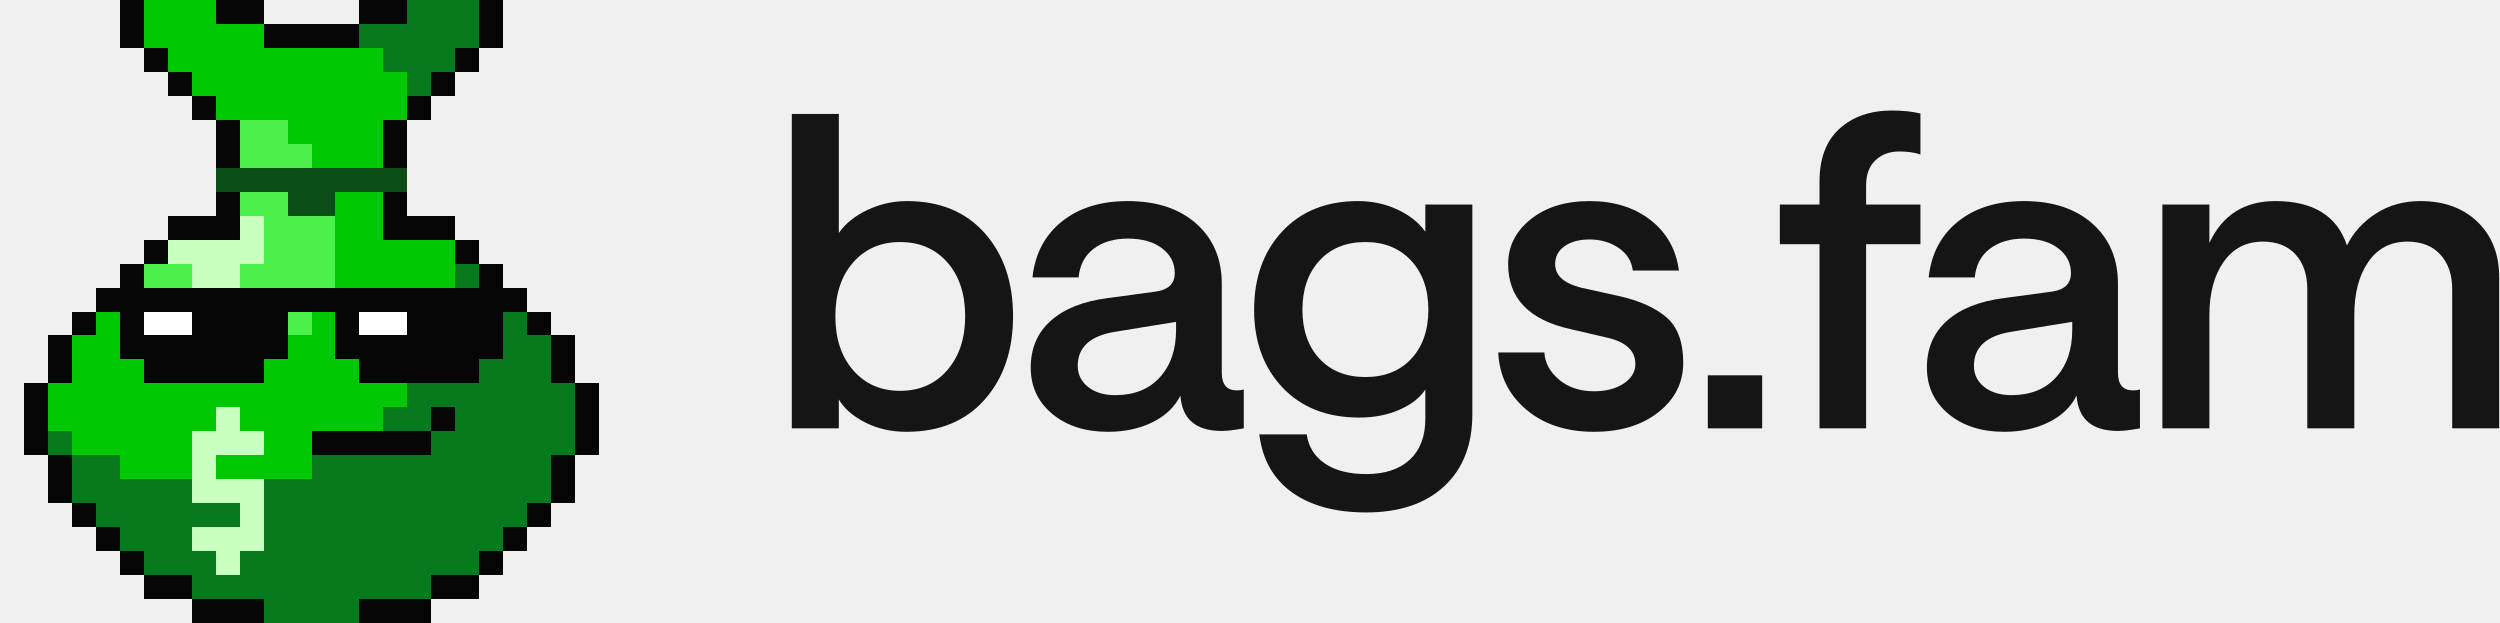
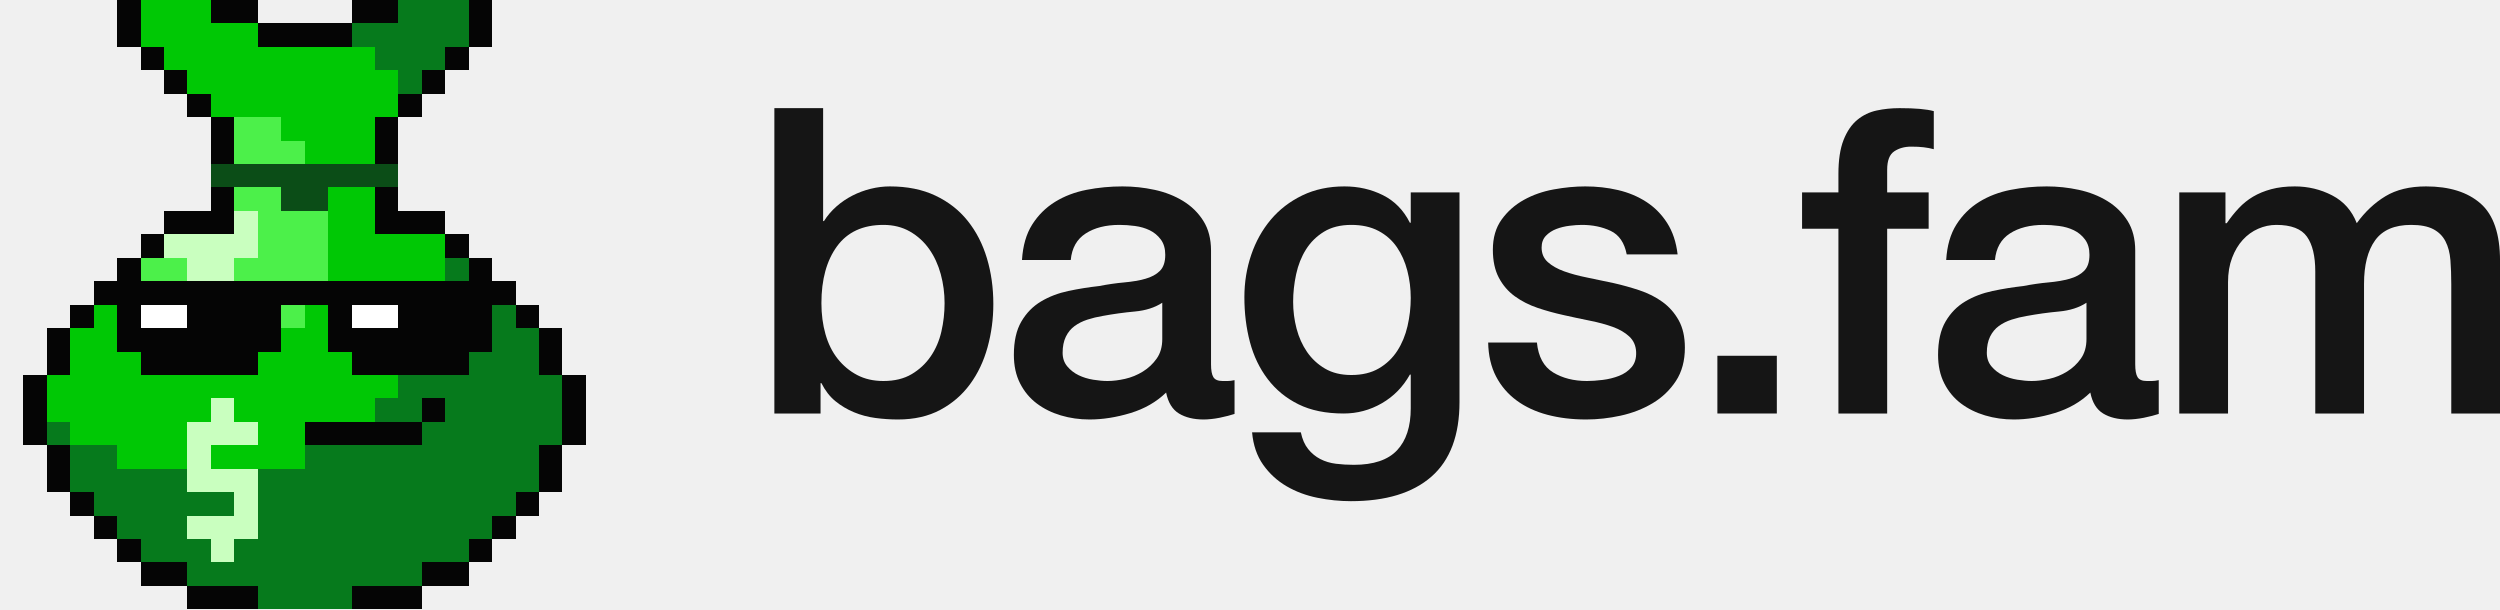
- <svg xmlns="http://www.w3.org/2000/svg" width="124.4" height="31.0" viewBox="0 -5.50 124.4 31.0" role="img" aria-label="bags.fam">
+ <svg xmlns="http://www.w3.org/2000/svg" width="127.2" height="31.0" viewBox="0 -5.50 127.2 31.0" role="img" aria-label="bags.fam">
  <g transform="translate(0,-5.50) scale(0.9688) translate(-4,-4.5)">
    <g transform="translate(4,4.5) scale(1.23077)" shape-rendering="crispEdges">
      <rect x="5" y="0" width="1" height="1" fill="#050505" />
      <rect x="6" y="0" width="3" height="1" fill="#00c805" />
      <rect x="9" y="0" width="2" height="1" fill="#050505" />
      <rect x="15" y="0" width="2" height="1" fill="#050505" />
      <rect x="17" y="0" width="3" height="1" fill="#067a1c" />
      <rect x="20" y="0" width="1" height="1" fill="#050505" />
      <rect x="5" y="1" width="1" height="1" fill="#050505" />
      <rect x="6" y="1" width="5" height="1" fill="#00c805" />
      <rect x="11" y="1" width="4" height="1" fill="#050505" />
      <rect x="15" y="1" width="5" height="1" fill="#067a1c" />
      <rect x="20" y="1" width="1" height="1" fill="#050505" />
      <rect x="6" y="2" width="1" height="1" fill="#050505" />
      <rect x="7" y="2" width="9" height="1" fill="#00c805" />
      <rect x="16" y="2" width="3" height="1" fill="#067a1c" />
      <rect x="19" y="2" width="1" height="1" fill="#050505" />
      <rect x="7" y="3" width="1" height="1" fill="#050505" />
      <rect x="8" y="3" width="9" height="1" fill="#00c805" />
      <rect x="17" y="3" width="1" height="1" fill="#067a1c" />
      <rect x="18" y="3" width="1" height="1" fill="#050505" />
      <rect x="8" y="4" width="1" height="1" fill="#050505" />
      <rect x="9" y="4" width="8" height="1" fill="#00c805" />
      <rect x="17" y="4" width="1" height="1" fill="#050505" />
      <rect x="9" y="5" width="1" height="1" fill="#050505" />
      <rect x="10" y="5" width="2" height="1" fill="#4cf04a" />
      <rect x="12" y="5" width="4" height="1" fill="#00c805" />
      <rect x="16" y="5" width="1" height="1" fill="#050505" />
      <rect x="9" y="6" width="1" height="1" fill="#050505" />
      <rect x="10" y="6" width="3" height="1" fill="#4cf04a" />
      <rect x="13" y="6" width="3" height="1" fill="#00c805" />
      <rect x="16" y="6" width="1" height="1" fill="#050505" />
      <rect x="9" y="7" width="8" height="1" fill="#0b4d17" />
      <rect x="9" y="8" width="1" height="1" fill="#050505" />
      <rect x="10" y="8" width="2" height="1" fill="#4cf04a" />
      <rect x="12" y="8" width="2" height="1" fill="#0b4d17" />
      <rect x="14" y="8" width="2" height="1" fill="#00c805" />
      <rect x="16" y="8" width="1" height="1" fill="#050505" />
      <rect x="7" y="9" width="3" height="1" fill="#050505" />
      <rect x="10" y="9" width="1" height="1" fill="#c9ffbf" />
      <rect x="11" y="9" width="3" height="1" fill="#4cf04a" />
      <rect x="14" y="9" width="2" height="1" fill="#00c805" />
      <rect x="16" y="9" width="3" height="1" fill="#050505" />
      <rect x="6" y="10" width="1" height="1" fill="#050505" />
      <rect x="7" y="10" width="4" height="1" fill="#c9ffbf" />
      <rect x="11" y="10" width="3" height="1" fill="#4cf04a" />
      <rect x="14" y="10" width="5" height="1" fill="#00c805" />
      <rect x="19" y="10" width="1" height="1" fill="#050505" />
      <rect x="5" y="11" width="1" height="1" fill="#050505" />
      <rect x="6" y="11" width="2" height="1" fill="#4cf04a" />
      <rect x="8" y="11" width="2" height="1" fill="#c9ffbf" />
      <rect x="10" y="11" width="4" height="1" fill="#4cf04a" />
      <rect x="14" y="11" width="5" height="1" fill="#00c805" />
      <rect x="19" y="11" width="1" height="1" fill="#067a1c" />
      <rect x="20" y="11" width="1" height="1" fill="#050505" />
      <rect x="4" y="12" width="18" height="1" fill="#050505" />
      <rect x="3" y="13" width="1" height="1" fill="#050505" />
      <rect x="4" y="13" width="1" height="1" fill="#00c805" />
      <rect x="5" y="13" width="1" height="1" fill="#050505" />
      <rect x="6" y="13" width="2" height="1" fill="#ffffff" />
      <rect x="8" y="13" width="4" height="1" fill="#050505" />
      <rect x="12" y="13" width="1" height="1" fill="#4cf04a" />
      <rect x="13" y="13" width="1" height="1" fill="#00c805" />
      <rect x="14" y="13" width="1" height="1" fill="#050505" />
      <rect x="15" y="13" width="2" height="1" fill="#ffffff" />
      <rect x="17" y="13" width="4" height="1" fill="#050505" />
      <rect x="21" y="13" width="1" height="1" fill="#067a1c" />
      <rect x="22" y="13" width="1" height="1" fill="#050505" />
      <rect x="2" y="14" width="1" height="1" fill="#050505" />
      <rect x="3" y="14" width="2" height="1" fill="#00c805" />
      <rect x="5" y="14" width="7" height="1" fill="#050505" />
      <rect x="12" y="14" width="2" height="1" fill="#00c805" />
      <rect x="14" y="14" width="7" height="1" fill="#050505" />
      <rect x="21" y="14" width="2" height="1" fill="#067a1c" />
      <rect x="23" y="14" width="1" height="1" fill="#050505" />
      <rect x="2" y="15" width="1" height="1" fill="#050505" />
      <rect x="3" y="15" width="3" height="1" fill="#00c805" />
      <rect x="6" y="15" width="5" height="1" fill="#050505" />
      <rect x="11" y="15" width="4" height="1" fill="#00c805" />
      <rect x="15" y="15" width="5" height="1" fill="#050505" />
      <rect x="20" y="15" width="3" height="1" fill="#067a1c" />
      <rect x="23" y="15" width="1" height="1" fill="#050505" />
      <rect x="1" y="16" width="1" height="1" fill="#050505" />
      <rect x="2" y="16" width="15" height="1" fill="#00c805" />
      <rect x="17" y="16" width="7" height="1" fill="#067a1c" />
      <rect x="24" y="16" width="1" height="1" fill="#050505" />
      <rect x="1" y="17" width="1" height="1" fill="#050505" />
      <rect x="2" y="17" width="7" height="1" fill="#00c805" />
      <rect x="9" y="17" width="1" height="1" fill="#c9ffbf" />
      <rect x="10" y="17" width="6" height="1" fill="#00c805" />
      <rect x="16" y="17" width="2" height="1" fill="#067a1c" />
      <rect x="18" y="17" width="1" height="1" fill="#050505" />
      <rect x="19" y="17" width="5" height="1" fill="#067a1c" />
      <rect x="24" y="17" width="1" height="1" fill="#050505" />
      <rect x="1" y="18" width="1" height="1" fill="#050505" />
      <rect x="2" y="18" width="1" height="1" fill="#067a1c" />
      <rect x="3" y="18" width="5" height="1" fill="#00c805" />
      <rect x="8" y="18" width="3" height="1" fill="#c9ffbf" />
      <rect x="11" y="18" width="2" height="1" fill="#00c805" />
      <rect x="13" y="18" width="5" height="1" fill="#050505" />
      <rect x="18" y="18" width="6" height="1" fill="#067a1c" />
      <rect x="24" y="18" width="1" height="1" fill="#050505" />
      <rect x="2" y="19" width="1" height="1" fill="#050505" />
      <rect x="3" y="19" width="2" height="1" fill="#067a1c" />
      <rect x="5" y="19" width="3" height="1" fill="#00c805" />
      <rect x="8" y="19" width="1" height="1" fill="#c9ffbf" />
      <rect x="9" y="19" width="4" height="1" fill="#00c805" />
      <rect x="13" y="19" width="10" height="1" fill="#067a1c" />
      <rect x="23" y="19" width="1" height="1" fill="#050505" />
      <rect x="2" y="20" width="1" height="1" fill="#050505" />
      <rect x="3" y="20" width="5" height="1" fill="#067a1c" />
      <rect x="8" y="20" width="3" height="1" fill="#c9ffbf" />
      <rect x="11" y="20" width="12" height="1" fill="#067a1c" />
      <rect x="23" y="20" width="1" height="1" fill="#050505" />
      <rect x="3" y="21" width="1" height="1" fill="#050505" />
      <rect x="4" y="21" width="6" height="1" fill="#067a1c" />
      <rect x="10" y="21" width="1" height="1" fill="#c9ffbf" />
      <rect x="11" y="21" width="11" height="1" fill="#067a1c" />
      <rect x="22" y="21" width="1" height="1" fill="#050505" />
      <rect x="4" y="22" width="1" height="1" fill="#050505" />
      <rect x="5" y="22" width="3" height="1" fill="#067a1c" />
      <rect x="8" y="22" width="3" height="1" fill="#c9ffbf" />
      <rect x="11" y="22" width="10" height="1" fill="#067a1c" />
      <rect x="21" y="22" width="1" height="1" fill="#050505" />
      <rect x="5" y="23" width="1" height="1" fill="#050505" />
      <rect x="6" y="23" width="3" height="1" fill="#067a1c" />
      <rect x="9" y="23" width="1" height="1" fill="#c9ffbf" />
      <rect x="10" y="23" width="10" height="1" fill="#067a1c" />
      <rect x="20" y="23" width="1" height="1" fill="#050505" />
      <rect x="6" y="24" width="2" height="1" fill="#050505" />
      <rect x="8" y="24" width="10" height="1" fill="#067a1c" />
      <rect x="18" y="24" width="2" height="1" fill="#050505" />
      <rect x="8" y="25" width="3" height="1" fill="#050505" />
      <rect x="11" y="25" width="4" height="1" fill="#067a1c" />
      <rect x="15" y="25" width="3" height="1" fill="#050505" />
    </g>
  </g>
-   <g transform="translate(38.134,15.815) scale(0.02146,-0.02146)" fill="#151515">
-     <path d="M325.0 -8Q272.0 -8 229.5 13.5Q187.0 35 168.0 67V0H59.0V729H168.0V453Q191.0 486 234.5 506.5Q278.0 527 326.0 527Q440.0 527 506.0 453.0Q572.0 379 572.0 260.0Q572.0 141 506.0 66.5Q440.0 -8 325.0 -8ZM310.0 87Q378.0 87 419.5 135.0Q461.0 183 461.0 260Q461.0 338 419.5 385.0Q378.0 432 310.0 432Q243.0 432 201.5 385.0Q160.0 338 160.0 260.0Q160.0 182 201.5 134.5Q243.0 87 310.0 87Z" />
-     <path d="M792.0 -8Q713.0 -8 663.0 33.5Q613.0 75 613.0 141Q613.0 208 659.5 249.5Q706.0 291 791.0 302L902.0 317Q947.0 323 947.0 360Q947.0 395 917.5 417.5Q888.0 440 838.0 440Q790.0 440 759.0 416.5Q728.0 393 724.0 350H617.0Q626.0 432 685.0 479.5Q744.0 527 838.0 527Q938.0 527 997.0 474.5Q1056.0 422 1056.0 335V129Q1056.0 88 1091.0 88Q1099.0 88 1107.0 90V0Q1074.0 -6 1056.0 -6Q966.0 -6 960.0 76Q941.0 37 896.0 14.5Q851.0 -8 792.0 -8ZM809.0 77Q875.0 77 912.5 118.5Q950.0 160 950.0 228V247L809.0 224Q722.0 210 722.0 145Q722.0 115 746.0 96.0Q770.0 77 809.0 77Z" />
-     <path d="M1391.0 -195Q1284.0 -195 1219.0 -148.5Q1154.0 -102 1143.0 -14H1253.0Q1259.0 -57 1295.0 -81.5Q1331.0 -106 1391.0 -106Q1456.0 -106 1492.0 -72.5Q1528.0 -39 1528.0 22V90Q1509.0 61 1467.5 43.0Q1426.0 25 1375.0 25Q1263.0 25 1197.0 94.5Q1131.0 164 1131.0 275Q1131.0 387 1196.5 457.0Q1262.0 527 1372.0 527Q1421.0 527 1463.0 507.5Q1505.0 488 1528.0 456V519H1637.0V33Q1637.0 -74 1571.5 -134.5Q1506.0 -195 1391.0 -195ZM1389.0 432Q1322.0 432 1282.5 389.0Q1243.0 346 1243.0 275.0Q1243.0 204 1282.5 161.5Q1322.0 119 1389.0 119.0Q1456.0 119 1495.5 161.5Q1535.0 204 1535.0 275.0Q1535.0 346 1495.0 389.0Q1455.0 432 1389.0 432Z" />
-     <path d="M1919.0 -8Q1823.0 -8 1762.0 43.5Q1701.0 95 1697.0 176H1804.0Q1806.0 140 1838.0 113.0Q1870.0 86 1919.0 86Q1961.0 86 1988.0 104.0Q2015.0 122 2015.0 149Q2015.0 195 1951.0 210L1865.0 230Q1720.0 262 1720.0 381Q1720.0 443 1772.5 485.0Q1825.0 527 1909.0 527.0Q1993.0 527 2049.5 483.5Q2106.0 440 2116.0 366H2009.0Q2005.0 399 1976.0 418.5Q1947.0 438 1909.0 438Q1873.0 438 1851.0 422.5Q1829.0 407 1829.0 381Q1829.0 341 1890.0 326L1976.0 307Q2048.0 291 2087.0 257.5Q2126.0 224 2126.0 152Q2126.0 83 2068.5 37.5Q2011.0 -8 1919.0 -8Z" />
-     <path d="M2183.0 123H2309.0V0H2183.0Z" />
-     <path d="M2442.0 0V427H2350.0V519H2442.0V572Q2442.0 653 2488.5 695.0Q2535.0 737 2610.0 737Q2648.0 737 2676.0 730V635Q2656.0 642 2627.0 642Q2593.0 642 2571.5 621.5Q2550.0 601 2550.0 563V519H2676.0V427H2550.0V0Z" />
-     <path d="M2870.0 -8Q2791.0 -8 2741.0 33.5Q2691.0 75 2691.0 141Q2691.0 208 2737.5 249.5Q2784.0 291 2869.0 302L2980.0 317Q3025.0 323 3025.0 360Q3025.0 395 2995.5 417.5Q2966.0 440 2916.0 440Q2868.0 440 2837.0 416.5Q2806.0 393 2802.0 350H2695.0Q2704.0 432 2763.0 479.5Q2822.0 527 2916.0 527Q3016.0 527 3075.0 474.5Q3134.0 422 3134.0 335V129Q3134.0 88 3169.0 88Q3177.0 88 3185.0 90V0Q3152.0 -6 3134.0 -6Q3044.0 -6 3038.0 76Q3019.0 37 2974.0 14.5Q2929.0 -8 2870.0 -8ZM2887.0 77Q2953.0 77 2990.5 118.5Q3028.0 160 3028.0 228V247L2887.0 224Q2800.0 210 2800.0 145Q2800.0 115 2824.0 96.0Q2848.0 77 2887.0 77Z" />
-     <path d="M3237.0 0V519H3346.0V430Q3391.0 527 3499.0 527Q3631.0 527 3665.0 424Q3687.0 469 3732.0 498.0Q3777.0 527 3835.0 527Q3918.0 527 3968.0 478.5Q4018.0 430 4018.0 350V0H3909.0V323Q3909.0 373 3881.5 403.0Q3854.0 433 3805.0 433Q3747.0 433 3714.5 386.0Q3682.0 339 3682.0 262V0H3573.0V323Q3573.0 373 3546.0 403.0Q3519.0 433 3470.0 433Q3412.0 433 3379.0 386.0Q3346.0 339 3346.0 262V0Z" />
+   <g transform="translate(38.029,15.539) scale(0.02176,-0.02176)" fill="#151515">
+     <path d="M63.0 714H177.0V450H179.0Q191.0 469 208.0 484.0Q225.0 499 245.5 509.5Q266.0 520 288.5 525.5Q311.0 531 333.0 531Q394.0 531 439.5 509.5Q485.0 488 515.0 450.5Q545.0 413 560.0 363.0Q575.0 313 575.0 256Q575.0 204 561.5 155.0Q548.0 106 520.5 68.5Q493.0 31 451.0 8.5Q409.0 -14 352.0 -14Q326.0 -14 299.5 -10.5Q273.0 -7 249.0 3.0Q225.0 13 205.5 29.0Q186.0 45 173.0 71H171.0V0H63.0ZM461.0 258Q461.0 293 452.0 326.0Q443.0 359 425.0 384.5Q407.0 410 380.0 425.5Q353.0 441 318.0 441Q246.0 441 209.5 391.0Q173.0 341 173.0 258Q173.0 219 182.5 185.5Q192.0 152 211.0 128.0Q230.0 104 256.5 90.0Q283.0 76 318.0 76Q357.0 76 384.0 92.0Q411.0 108 428.5 133.5Q446.0 159 453.5 191.5Q461.0 224 461.0 258Z" />
+     <path d="M1084.0 115Q1084.0 94 1089.5 85.0Q1095.0 76 1111.0 76Q1116.0 76 1123.0 76Q1130.0 76 1139.0 78V-1Q1133.0 -3 1123.5 -5.5Q1114.0 -8 1104.0 -10.0Q1094.0 -12 1084.0 -13.0Q1074.0 -14 1067.0 -14Q1032.0 -14 1009.0 0.0Q986.0 14 979.0 49Q945.0 16 895.5 1.0Q846.0 -14 800.0 -14Q765.0 -14 733.0 -4.5Q701.0 5 676.5 23.5Q652.0 42 637.5 70.5Q623.0 99 623.0 137Q623.0 185 640.5 215.0Q658.0 245 686.5 262.0Q715.0 279 750.5 286.5Q786.0 294 822.0 298Q853.0 304 881.0 306.5Q909.0 309 930.5 315.0Q952.0 321 964.5 333.5Q977.0 346 977.0 371Q977.0 393 966.5 407.0Q956.0 421 940.5 428.5Q925.0 436 906.0 438.5Q887.0 441 870.0 441Q822.0 441 791.0 421.0Q760.0 401 756.0 359H642.0Q645.0 409 666.0 442.0Q687.0 475 719.5 495.0Q752.0 515 793.0 523.0Q834.0 531 877.0 531Q915.0 531 952.0 523.0Q989.0 515 1018.5 497.0Q1048.0 479 1066.0 450.5Q1084.0 422 1084.0 381ZM970.0 259Q944.0 242 906.0 238.5Q868.0 235 830.0 228Q812.0 225 795.0 219.5Q778.0 214 765.0 204.5Q752.0 195 744.5 179.5Q737.0 164 737.0 142Q737.0 123 748.0 110.0Q759.0 97 774.5 89.5Q790.0 82 808.5 79.0Q827.0 76 842.0 76Q861.0 76 883.0 81.0Q905.0 86 924.5 98.0Q944.0 110 957.0 128.5Q970.0 147 970.0 174Z" />
+     <path d="M1665.0 27Q1665.0 -90 1599.5 -147.5Q1534.0 -205 1411.0 -205Q1372.0 -205 1332.5 -197.0Q1293.0 -189 1260.5 -170.0Q1228.0 -151 1206.0 -120.0Q1184.0 -89 1180.0 -44H1294.0Q1299.0 -68 1311.0 -83.0Q1323.0 -98 1339.5 -106.5Q1356.0 -115 1376.0 -117.5Q1396.0 -120 1418.0 -120Q1487.0 -120 1519.0 -86.0Q1551.0 -52 1551.0 12V91H1549.0Q1525.0 48 1483.5 24.0Q1442.0 0 1394.0 0Q1332.0 0 1288.5 21.5Q1245.0 43 1216.5 80.5Q1188.0 118 1175.0 167.0Q1162.0 216 1162.0 272Q1162.0 324 1178.0 371.0Q1194.0 418 1224.0 453.5Q1254.0 489 1297.5 510.0Q1341.0 531 1396.0 531Q1445.0 531 1486.0 510.5Q1527.0 490 1549.0 446H1551.0V517H1665.0ZM1412.0 90Q1450.0 90 1476.5 105.5Q1503.0 121 1519.5 146.5Q1536.0 172 1543.5 204.5Q1551.0 237 1551.0 270Q1551.0 303 1543.0 334.0Q1535.0 365 1518.5 389.0Q1502.0 413 1475.5 427.0Q1449.0 441 1412.0 441Q1374.0 441 1348.0 425.0Q1322.0 409 1306.0 383.5Q1290.0 358 1283.0 325.5Q1276.0 293 1276.0 261Q1276.0 229 1284.0 198.5Q1292.0 168 1308.5 144.0Q1325.0 120 1350.5 105.0Q1376.0 90 1412.0 90Z" />
+     <path d="M1846.0 166Q1851.0 116 1884.0 96.0Q1917.0 76 1963.0 76Q1979.0 76 1999.5 78.5Q2020.0 81 2038.0 88.0Q2056.0 95 2067.5 108.5Q2079.0 122 2078.0 144.0Q2077.0 166 2062.0 180.0Q2047.0 194 2023.5 202.5Q2000.0 211 1970.0 217.0Q1940.0 223 1909.0 230Q1877.0 237 1847.5 247.0Q1818.0 257 1794.5 274.0Q1771.0 291 1757.0 317.5Q1743.0 344 1743.0 383Q1743.0 425 1763.5 453.5Q1784.0 482 1815.5 499.5Q1847.0 517 1885.5 524.0Q1924.0 531 1959.0 531Q1999.0 531 2035.5 522.5Q2072.0 514 2101.5 495.0Q2131.0 476 2150.5 445.5Q2170.0 415 2175.0 372H2056.0Q2048.0 413 2018.5 427.0Q1989.0 441 1951.0 441Q1939.0 441 1922.5 439.0Q1906.0 437 1891.5 431.5Q1877.0 426 1867.0 415.5Q1857.0 405 1857.0 388Q1857.0 367 1871.5 354.0Q1886.0 341 1909.5 332.5Q1933.0 324 1963.0 318.0Q1993.0 312 2025.0 305Q2056.0 298 2086.0 288.0Q2116.0 278 2139.5 261.0Q2163.0 244 2177.5 218.0Q2192.0 192 2192.0 154Q2192.0 108 2171.0 76.0Q2150.0 44 2116.5 24.0Q2083.0 4 2042.0 -5.0Q2001.0 -14 1961.0 -14Q1912.0 -14 1870.5 -3.0Q1829.0 8 1798.5 30.5Q1768.0 53 1750.5 86.5Q1733.0 120 1732.0 166Z" />
+     <path d="M2268.0 135H2407.0V0H2268.0Z" />
+     <path d="M2466.0 517H2551.0V560Q2551.0 609 2563.0 639.5Q2575.0 670 2595.0 686.5Q2615.0 703 2640.5 708.5Q2666.0 714 2694.0 714Q2749.0 714 2774.0 707V618Q2763.0 621 2750.5 622.5Q2738.0 624 2721.0 624Q2698.0 624 2681.5 613.0Q2665.0 602 2665.0 570V517H2762.0V432H2665.0V0H2551.0V432H2466.0Z" />
+     <path d="M3245.0 115Q3245.0 94 3250.5 85.0Q3256.0 76 3272.0 76Q3277.0 76 3284.0 76Q3291.0 76 3300.0 78V-1Q3294.0 -3 3284.5 -5.5Q3275.0 -8 3265.0 -10.0Q3255.0 -12 3245.0 -13.0Q3235.0 -14 3228.0 -14Q3193.0 -14 3170.0 0.0Q3147.0 14 3140.0 49Q3106.0 16 3056.5 1.0Q3007.0 -14 2961.0 -14Q2926.0 -14 2894.0 -4.5Q2862.0 5 2837.5 23.5Q2813.0 42 2798.5 70.5Q2784.0 99 2784.0 137Q2784.0 185 2801.5 215.0Q2819.0 245 2847.5 262.0Q2876.0 279 2911.5 286.5Q2947.0 294 2983.0 298Q3014.0 304 3042.0 306.5Q3070.0 309 3091.5 315.0Q3113.0 321 3125.5 333.5Q3138.0 346 3138.0 371Q3138.0 393 3127.5 407.0Q3117.0 421 3101.5 428.5Q3086.0 436 3067.0 438.5Q3048.0 441 3031.0 441Q2983.0 441 2952.0 421.0Q2921.0 401 2917.0 359H2803.0Q2806.0 409 2827.0 442.0Q2848.0 475 2880.5 495.0Q2913.0 515 2954.0 523.0Q2995.0 531 3038.0 531Q3076.0 531 3113.0 523.0Q3150.0 515 3179.5 497.0Q3209.0 479 3227.0 450.5Q3245.0 422 3245.0 381ZM3131.0 259Q3105.0 242 3067.0 238.5Q3029.0 235 2991.0 228Q2973.0 225 2956.0 219.5Q2939.0 214 2926.0 204.5Q2913.0 195 2905.5 179.5Q2898.0 164 2898.0 142Q2898.0 123 2909.0 110.0Q2920.0 97 2935.5 89.5Q2951.0 82 2969.5 79.0Q2988.0 76 3003.0 76Q3022.0 76 3044.0 81.0Q3066.0 86 3085.5 98.0Q3105.0 110 3118.0 128.5Q3131.0 147 3131.0 174Z" />
+     <path d="M3348.0 517H3456.0V445H3459.0Q3472.0 464 3487.0 480.0Q3502.0 496 3520.5 507.0Q3539.0 518 3563.0 524.5Q3587.0 531 3618.0 531Q3665.0 531 3705.5 510.0Q3746.0 489 3763.0 445Q3792.0 485 3830.0 508.0Q3868.0 531 3925.0 531Q4007.0 531 4052.5 491.0Q4098.0 451 4098.0 357V0H3984.0V302Q3984.0 333 3982.0 358.5Q3980.0 384 3970.5 402.5Q3961.0 421 3942.0 431.0Q3923.0 441 3890.0 441Q3832.0 441 3806.0 405.0Q3780.0 369 3780.0 303V0H3666.0V332Q3666.0 386 3646.5 413.5Q3627.0 441 3575.0 441Q3553.0 441 3532.5 432.0Q3512.0 423 3496.5 406.0Q3481.0 389 3471.5 364.0Q3462.0 339 3462.0 307V0H3348.0Z" />
  </g>
</svg>
